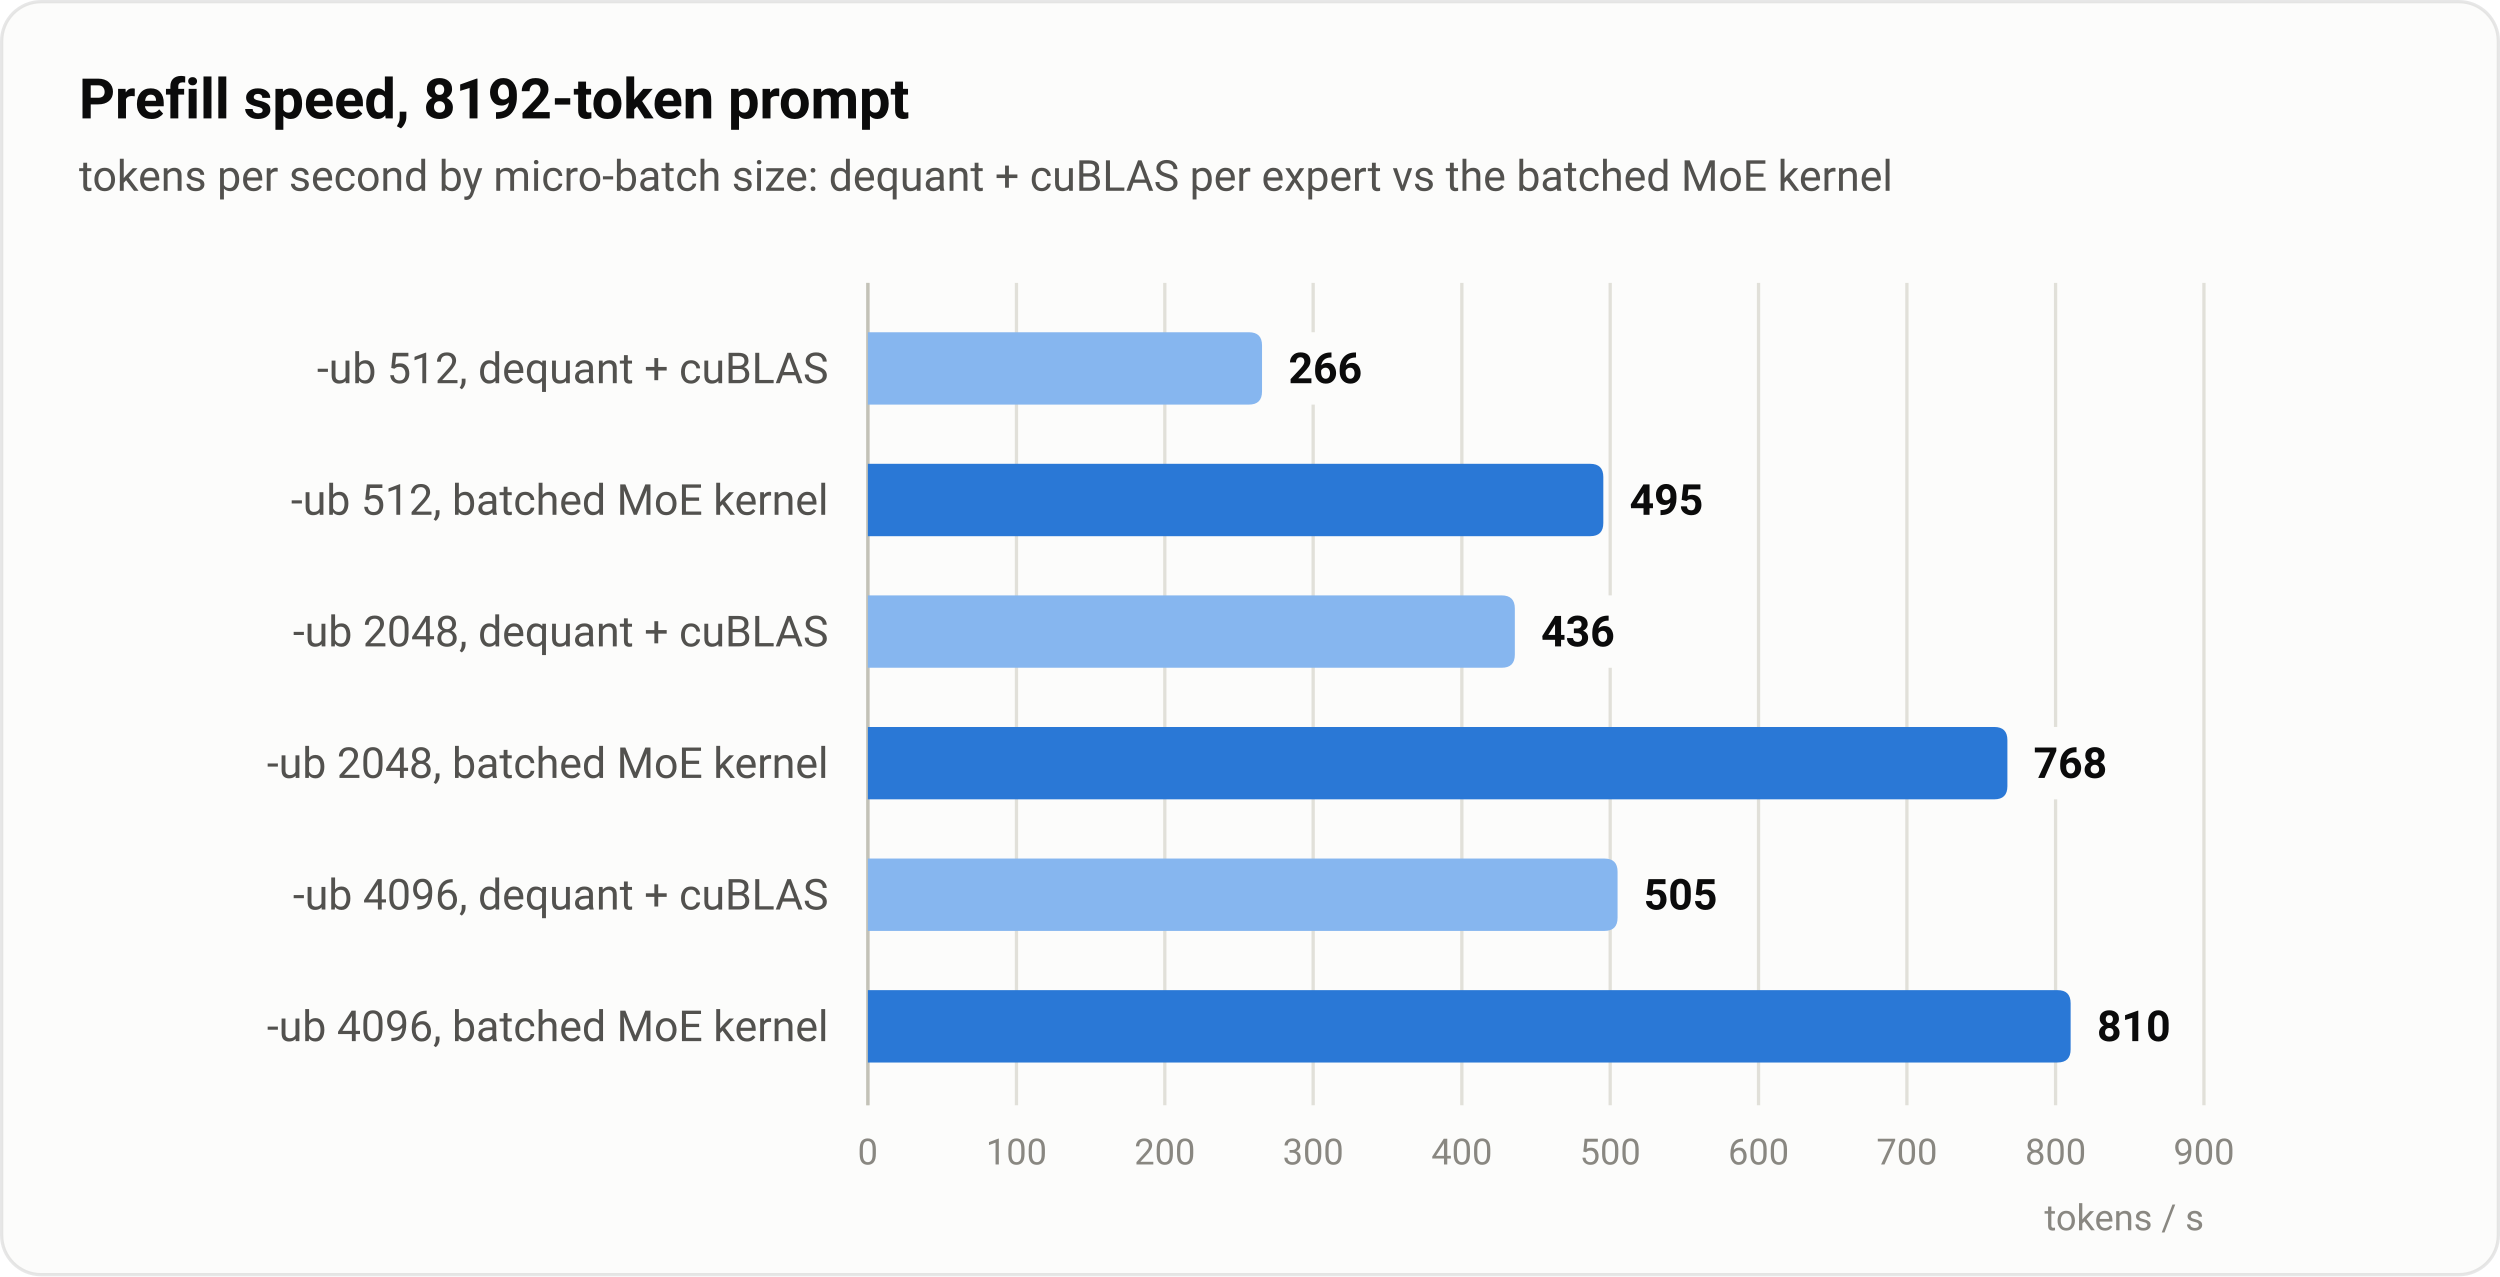
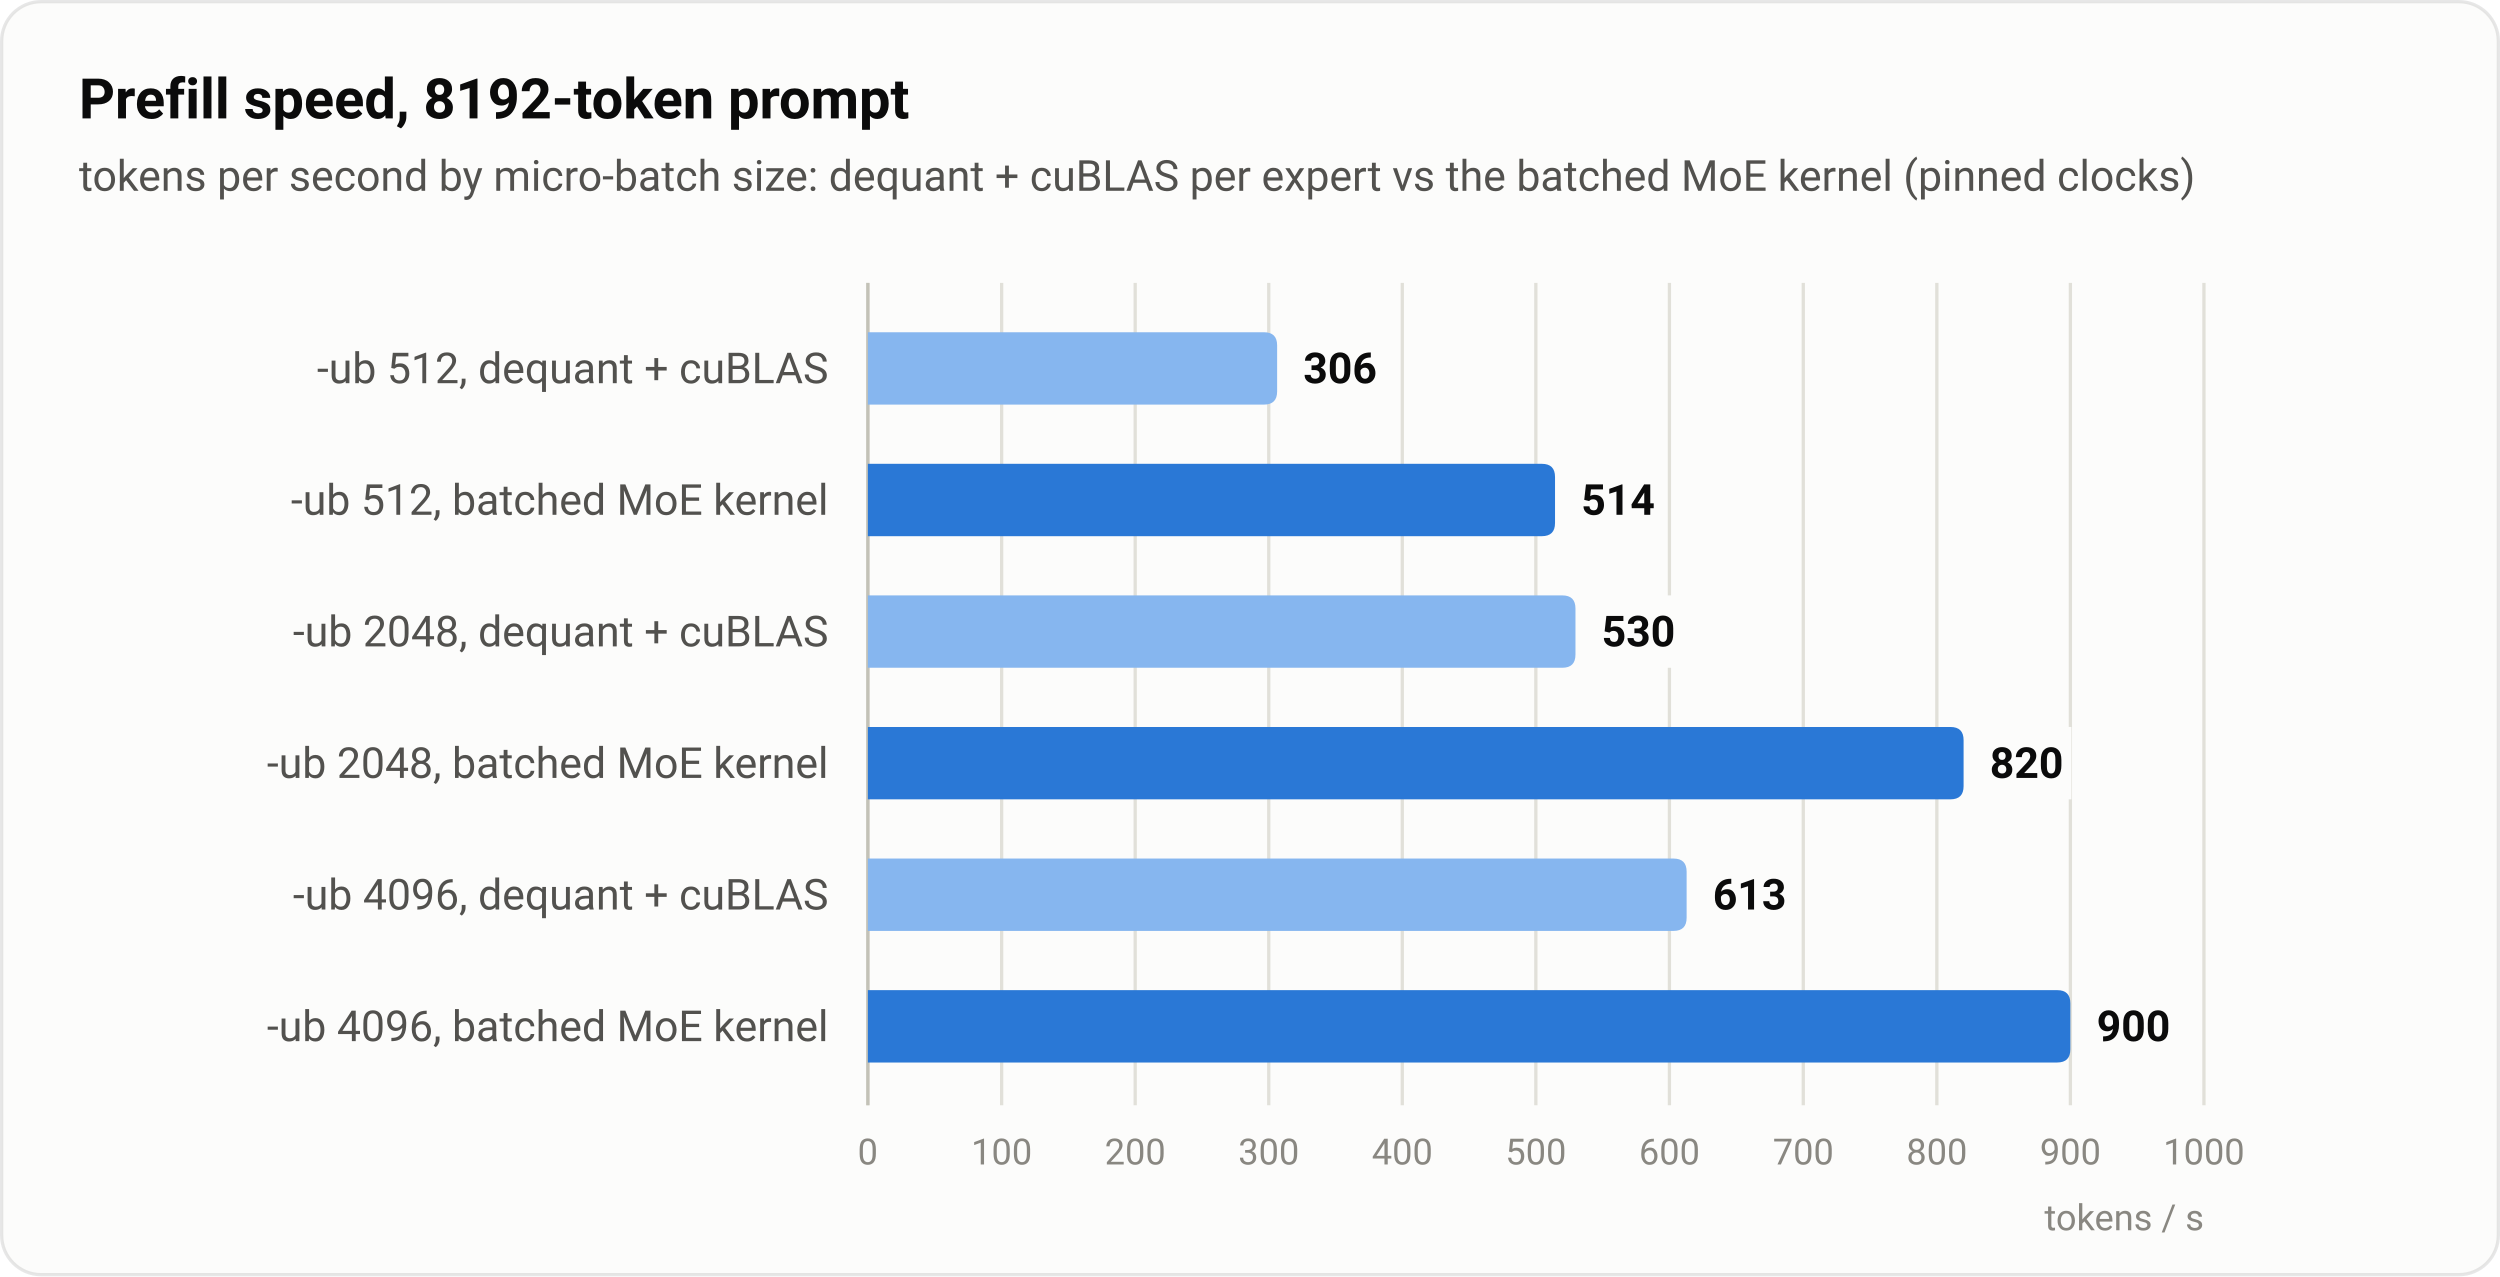
<svg xmlns="http://www.w3.org/2000/svg" width="760" height="388" viewBox="0 0 760 388" font-family="system-ui, -apple-system, Segoe UI, Roboto, sans-serif" role="img" aria-label="Prefill speed, 8192-token prompt">
  <rect x="0.5" y="0.5" width="759" height="387" rx="12" fill="#fcfcfb" stroke="rgba(11,11,11,0.10)" />
  <text x="24" y="36" font-size="17" font-weight="600" fill="#0b0b0b">Prefill speed, 8192-token prompt</text>
-   <text x="24" y="58" font-size="13" fill="#52514e">tokens per second by micro-batch size: dequant + cuBLAS per expert vs the batched MoE kernel</text>
+   <text x="24" y="58" font-size="13" fill="#52514e">tokens per second by micro-batch size: dequant + cuBLAS per expert vs the batched MoE kernel (pinned clocks)</text>
  <line x1="263.8" y1="86" x2="263.8" y2="336" stroke="#e1e0d9" stroke-width="1" />
  <text x="263.8" y="354" font-size="11" fill="#898781" text-anchor="middle">0</text>
-   <line x1="309.0" y1="86" x2="309.0" y2="336" stroke="#e1e0d9" stroke-width="1" />
-   <text x="309.0" y="354" font-size="11" fill="#898781" text-anchor="middle">100</text>
-   <line x1="354.1" y1="86" x2="354.1" y2="336" stroke="#e1e0d9" stroke-width="1" />
-   <text x="354.1" y="354" font-size="11" fill="#898781" text-anchor="middle">200</text>
-   <line x1="399.2" y1="86" x2="399.2" y2="336" stroke="#e1e0d9" stroke-width="1" />
-   <text x="399.2" y="354" font-size="11" fill="#898781" text-anchor="middle">300</text>
-   <line x1="444.4" y1="86" x2="444.4" y2="336" stroke="#e1e0d9" stroke-width="1" />
-   <text x="444.4" y="354" font-size="11" fill="#898781" text-anchor="middle">400</text>
-   <line x1="489.5" y1="86" x2="489.5" y2="336" stroke="#e1e0d9" stroke-width="1" />
-   <text x="489.5" y="354" font-size="11" fill="#898781" text-anchor="middle">500</text>
-   <line x1="534.6" y1="86" x2="534.6" y2="336" stroke="#e1e0d9" stroke-width="1" />
-   <text x="534.6" y="354" font-size="11" fill="#898781" text-anchor="middle">600</text>
-   <line x1="579.7" y1="86" x2="579.7" y2="336" stroke="#e1e0d9" stroke-width="1" />
-   <text x="579.7" y="354" font-size="11" fill="#898781" text-anchor="middle">700</text>
-   <line x1="624.9" y1="86" x2="624.9" y2="336" stroke="#e1e0d9" stroke-width="1" />
-   <text x="624.9" y="354" font-size="11" fill="#898781" text-anchor="middle">800</text>
+   <line x1="304.5" y1="86" x2="304.5" y2="336" stroke="#e1e0d9" stroke-width="1" />
+   <text x="304.5" y="354" font-size="11" fill="#898781" text-anchor="middle">100</text>
+   <line x1="345.1" y1="86" x2="345.1" y2="336" stroke="#e1e0d9" stroke-width="1" />
+   <text x="345.1" y="354" font-size="11" fill="#898781" text-anchor="middle">200</text>
+   <line x1="385.7" y1="86" x2="385.7" y2="336" stroke="#e1e0d9" stroke-width="1" />
+   <text x="385.7" y="354" font-size="11" fill="#898781" text-anchor="middle">300</text>
+   <line x1="426.3" y1="86" x2="426.3" y2="336" stroke="#e1e0d9" stroke-width="1" />
+   <text x="426.3" y="354" font-size="11" fill="#898781" text-anchor="middle">400</text>
+   <line x1="466.9" y1="86" x2="466.9" y2="336" stroke="#e1e0d9" stroke-width="1" />
+   <text x="466.9" y="354" font-size="11" fill="#898781" text-anchor="middle">500</text>
+   <line x1="507.5" y1="86" x2="507.5" y2="336" stroke="#e1e0d9" stroke-width="1" />
+   <text x="507.5" y="354" font-size="11" fill="#898781" text-anchor="middle">600</text>
+   <line x1="548.2" y1="86" x2="548.2" y2="336" stroke="#e1e0d9" stroke-width="1" />
+   <text x="548.2" y="354" font-size="11" fill="#898781" text-anchor="middle">700</text>
+   <line x1="588.8" y1="86" x2="588.8" y2="336" stroke="#e1e0d9" stroke-width="1" />
+   <text x="588.8" y="354" font-size="11" fill="#898781" text-anchor="middle">800</text>
+   <line x1="629.4" y1="86" x2="629.4" y2="336" stroke="#e1e0d9" stroke-width="1" />
+   <text x="629.4" y="354" font-size="11" fill="#898781" text-anchor="middle">900</text>
  <line x1="670.0" y1="86" x2="670.0" y2="336" stroke="#e1e0d9" stroke-width="1" />
-   <text x="670.0" y="354" font-size="11" fill="#898781" text-anchor="middle">900</text>
+   <text x="670.0" y="354" font-size="11" fill="#898781" text-anchor="middle">1000</text>
  <line x1="263.84" y1="86" x2="263.84" y2="336" stroke="#c3c2b7" stroke-width="1" />
  <text x="670" y="374" font-size="11" fill="#898781" text-anchor="end">tokens / s</text>
  <g fill="#86b6ef">
-     <path d="M263.84,101.0 H379.657 Q383.657,101.0 383.657,105.0 V119.0 Q383.657,123.0 379.657,123.0 H263.84 Z" />
+     <path d="M263.84,101.0 H384.247 Q388.247,101.0 388.247,105.0 V119.0 Q388.247,123.0 384.247,123.0 H263.84 Z" />
  </g>
  <text x="251.84" y="116.5" font-size="13" fill="#52514e" text-anchor="end">-ub 512, dequant + cuBLAS</text>
-   <rect x="386.7" y="101.0" width="29.8" height="22" fill="#fcfcfb" />
-   <text x="391.7" y="116.5" font-size="13" font-weight="600" fill="#0b0b0b" stroke="#fcfcfb" stroke-width="5" stroke-linejoin="round" paint-order="stroke">266</text>
+   <rect x="391.2" y="101.0" width="29.8" height="22" fill="#fcfcfb" />
+   <text x="396.2" y="116.5" font-size="13" font-weight="600" fill="#0b0b0b" stroke="#fcfcfb" stroke-width="5" stroke-linejoin="round" paint-order="stroke">306</text>
  <g fill="#2a78d6">
-     <path d="M263.84,141.0 H483.409 Q487.409,141.0 487.409,145.0 V159.0 Q487.409,163.0 483.409,163.0 H263.84 Z" />
+     <path d="M263.84,141.0 H468.728 Q472.728,141.0 472.728,145.0 V159.0 Q472.728,163.0 468.728,163.0 H263.84 Z" />
  </g>
  <text x="251.84" y="156.5" font-size="13" fill="#52514e" text-anchor="end">-ub 512, batched MoE kernel</text>
-   <rect x="490.4" y="141.0" width="29.8" height="22" fill="#fcfcfb" />
-   <text x="495.4" y="156.5" font-size="13" font-weight="600" fill="#0b0b0b" stroke="#fcfcfb" stroke-width="5" stroke-linejoin="round" paint-order="stroke">495</text>
+   <rect x="475.7" y="141.0" width="29.8" height="22" fill="#fcfcfb" />
+   <text x="480.7" y="156.5" font-size="13" font-weight="600" fill="#0b0b0b" stroke="#fcfcfb" stroke-width="5" stroke-linejoin="round" paint-order="stroke">514</text>
  <g fill="#86b6ef">
-     <path d="M263.84,181.0 H456.512 Q460.512,181.0 460.512,185.0 V199.0 Q460.512,203.0 456.512,203.0 H263.84 Z" />
+     <path d="M263.84,181.0 H474.942 Q478.942,181.0 478.942,185.0 V199.0 Q478.942,203.0 474.942,203.0 H263.84 Z" />
  </g>
  <text x="251.84" y="196.5" font-size="13" fill="#52514e" text-anchor="end">-ub 2048, dequant + cuBLAS</text>
-   <rect x="463.5" y="181.0" width="29.8" height="22" fill="#fcfcfb" />
-   <text x="468.5" y="196.5" font-size="13" font-weight="600" fill="#0b0b0b" stroke="#fcfcfb" stroke-width="5" stroke-linejoin="round" paint-order="stroke">436</text>
+   <rect x="481.9" y="181.0" width="29.8" height="22" fill="#fcfcfb" />
+   <text x="486.9" y="196.5" font-size="13" font-weight="600" fill="#0b0b0b" stroke="#fcfcfb" stroke-width="5" stroke-linejoin="round" paint-order="stroke">530</text>
  <g fill="#2a78d6">
-     <path d="M263.84,221.0 H606.249 Q610.249,221.0 610.249,225.0 V239.0 Q610.249,243.0 606.249,243.0 H263.84 Z" />
+     <path d="M263.84,221.0 H592.932 Q596.932,221.0 596.932,225.0 V239.0 Q596.932,243.0 592.932,243.0 H263.84 Z" />
  </g>
  <text x="251.84" y="236.5" font-size="13" fill="#52514e" text-anchor="end">-ub 2048, batched MoE kernel</text>
-   <rect x="613.2" y="221.0" width="29.8" height="22" fill="#fcfcfb" />
-   <text x="618.2" y="236.5" font-size="13" font-weight="600" fill="#0b0b0b" stroke="#fcfcfb" stroke-width="5" stroke-linejoin="round" paint-order="stroke">768</text>
+   <rect x="599.9" y="221.0" width="29.8" height="22" fill="#fcfcfb" />
+   <text x="604.9" y="236.5" font-size="13" font-weight="600" fill="#0b0b0b" stroke="#fcfcfb" stroke-width="5" stroke-linejoin="round" paint-order="stroke">820</text>
  <g fill="#86b6ef">
-     <path d="M263.84,261.0 H487.741 Q491.741,261.0 491.741,265.0 V279.0 Q491.741,283.0 487.741,283.0 H263.84 Z" />
+     <path d="M263.84,261.0 H508.735 Q512.735,261.0 512.735,265.0 V279.0 Q512.735,283.0 508.735,283.0 H263.84 Z" />
  </g>
  <text x="251.84" y="276.5" font-size="13" fill="#52514e" text-anchor="end">-ub 4096, dequant + cuBLAS</text>
-   <rect x="494.7" y="261.0" width="29.8" height="22" fill="#fcfcfb" />
-   <text x="499.7" y="276.5" font-size="13" font-weight="600" fill="#0b0b0b" stroke="#fcfcfb" stroke-width="5" stroke-linejoin="round" paint-order="stroke">505</text>
+   <rect x="515.7" y="261.0" width="29.8" height="22" fill="#fcfcfb" />
+   <text x="520.7" y="276.5" font-size="13" font-weight="600" fill="#0b0b0b" stroke="#fcfcfb" stroke-width="5" stroke-linejoin="round" paint-order="stroke">613</text>
  <g fill="#2a78d6">
-     <path d="M263.84,301.0 H625.474 Q629.474,301.0 629.474,305.0 V319.0 Q629.474,323.0 625.474,323.0 H263.84 Z" />
+     <path d="M263.84,301.0 H625.384 Q629.384,301.0 629.384,305.0 V319.0 Q629.384,323.0 625.384,323.0 H263.84 Z" />
  </g>
  <text x="251.84" y="316.5" font-size="13" fill="#52514e" text-anchor="end">-ub 4096, batched MoE kernel</text>
-   <rect x="632.5" y="301.0" width="29.8" height="22" fill="#fcfcfb" />
-   <text x="637.5" y="316.5" font-size="13" font-weight="600" fill="#0b0b0b" stroke="#fcfcfb" stroke-width="5" stroke-linejoin="round" paint-order="stroke">810</text>
+   <rect x="632.4" y="301.0" width="29.8" height="22" fill="#fcfcfb" />
+   <text x="637.4" y="316.5" font-size="13" font-weight="600" fill="#0b0b0b" stroke="#fcfcfb" stroke-width="5" stroke-linejoin="round" paint-order="stroke">900</text>
</svg>
